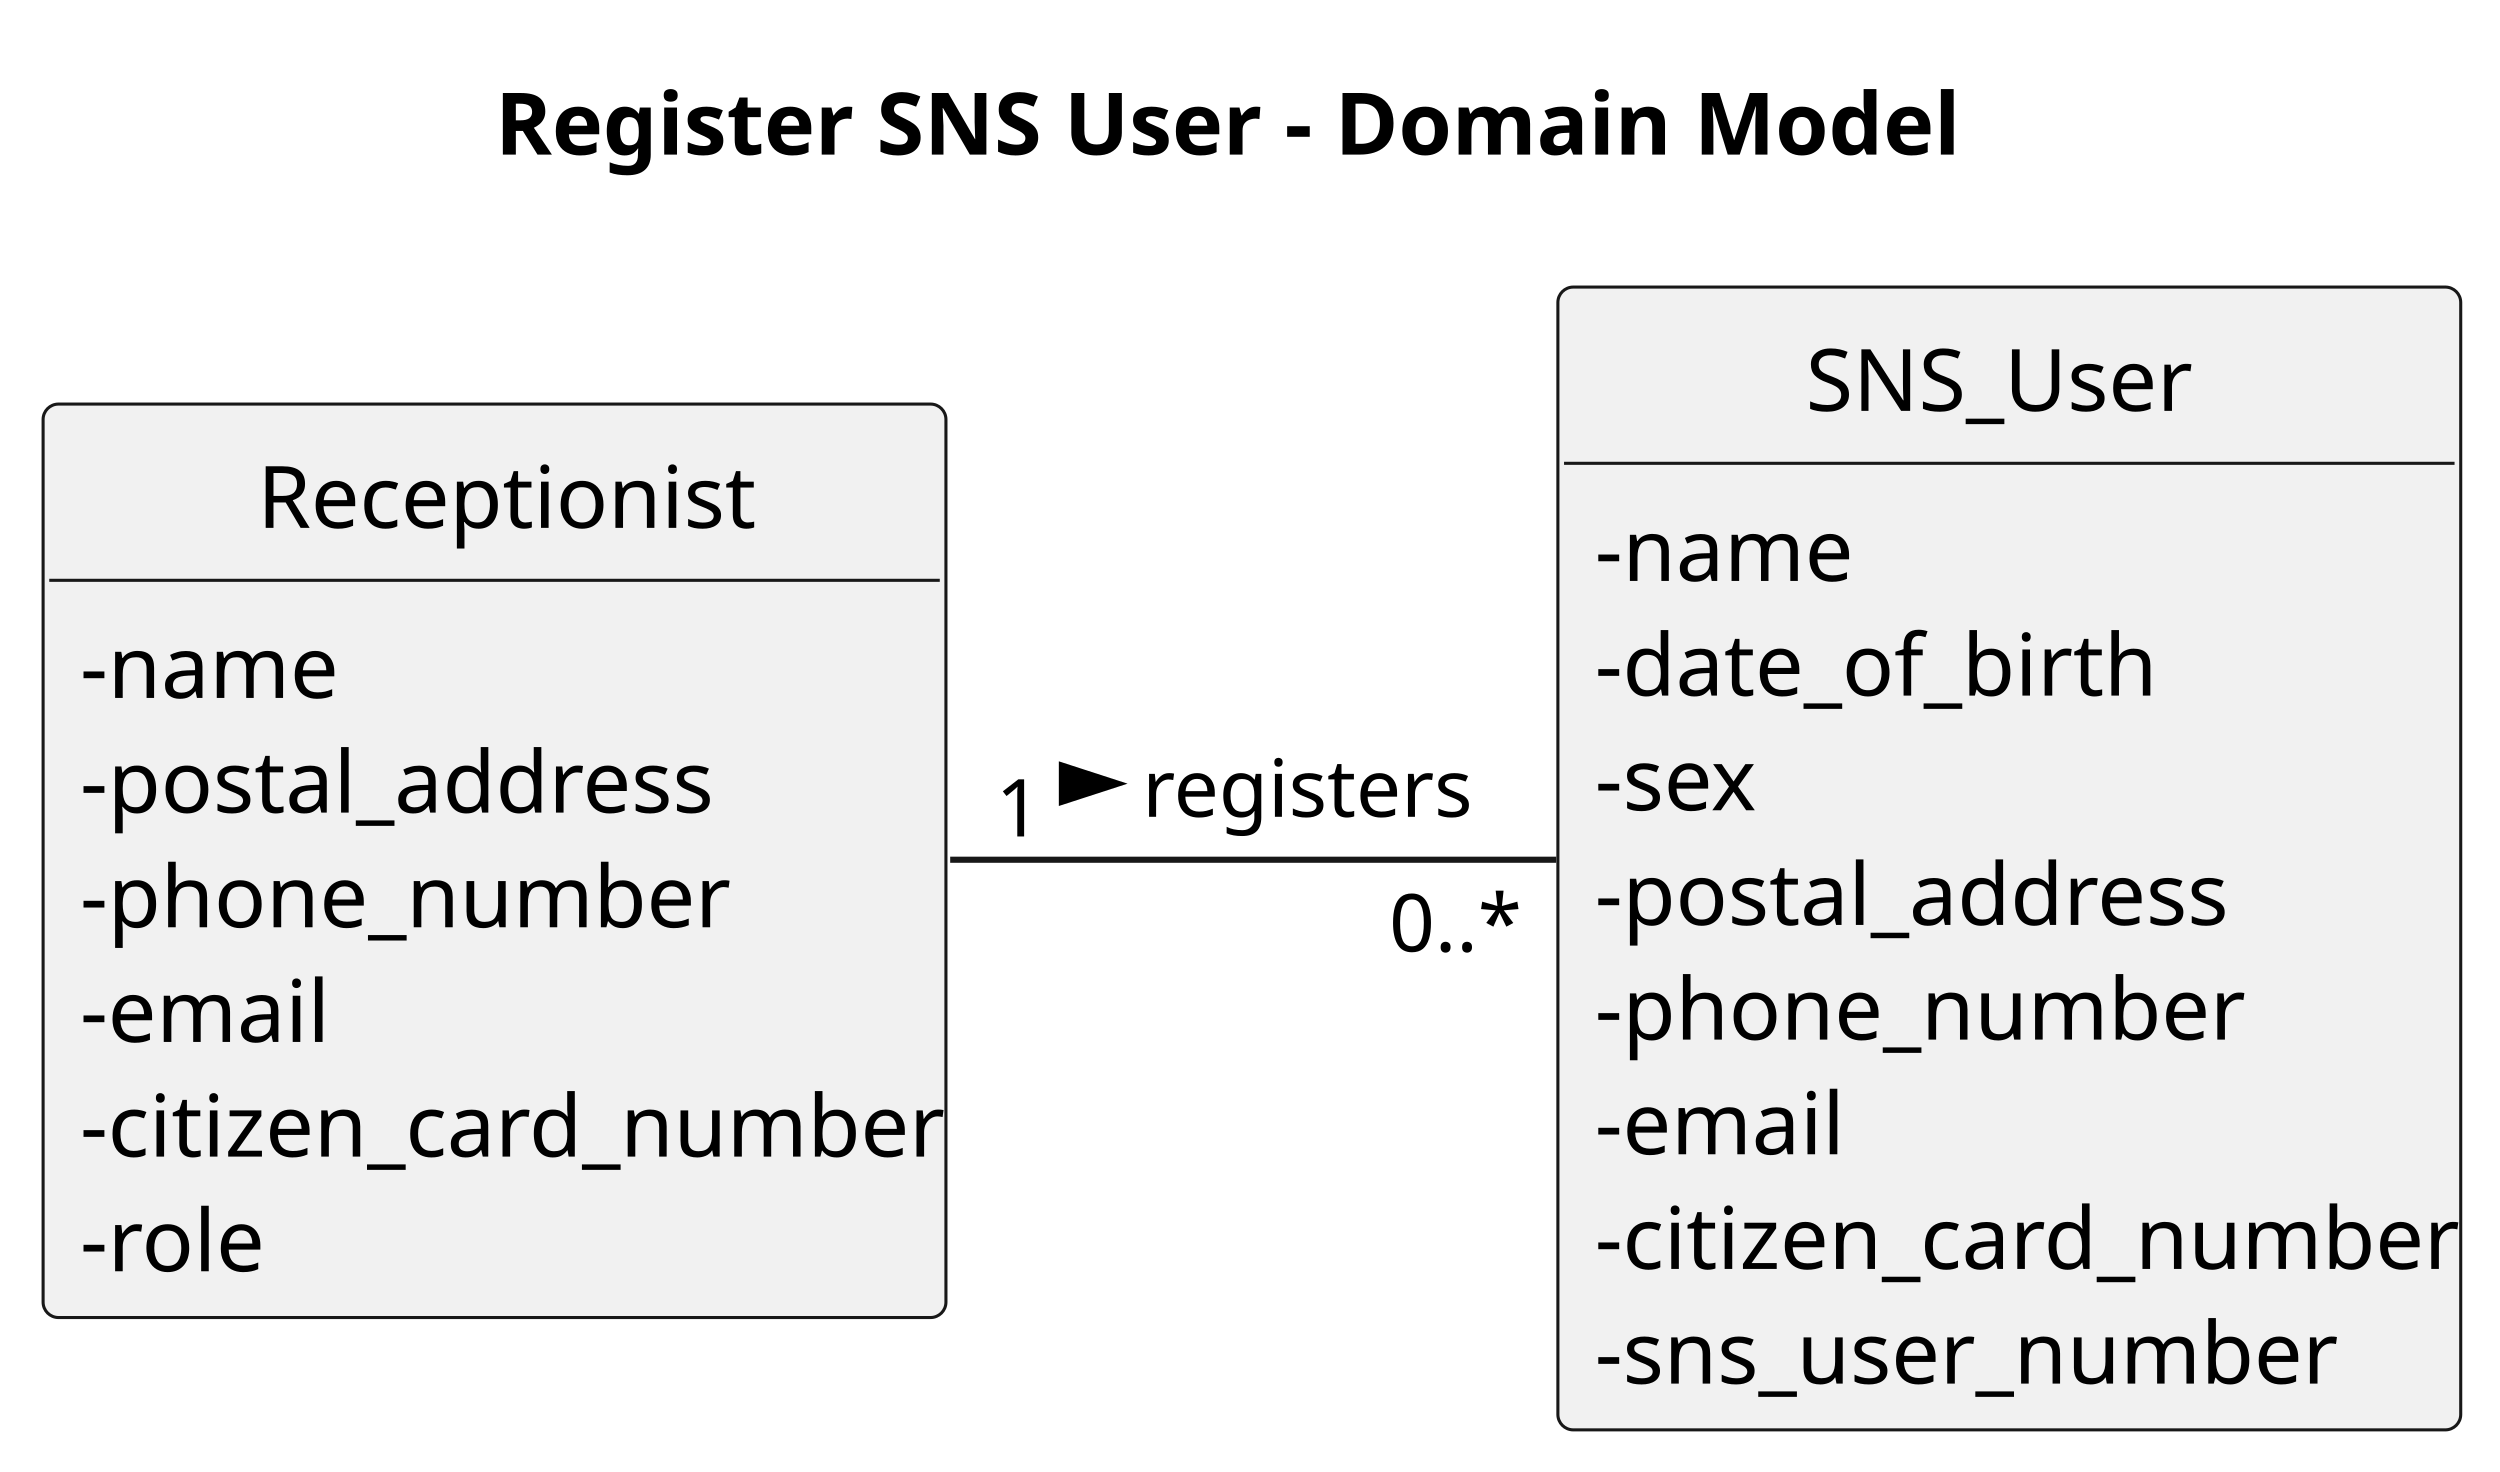
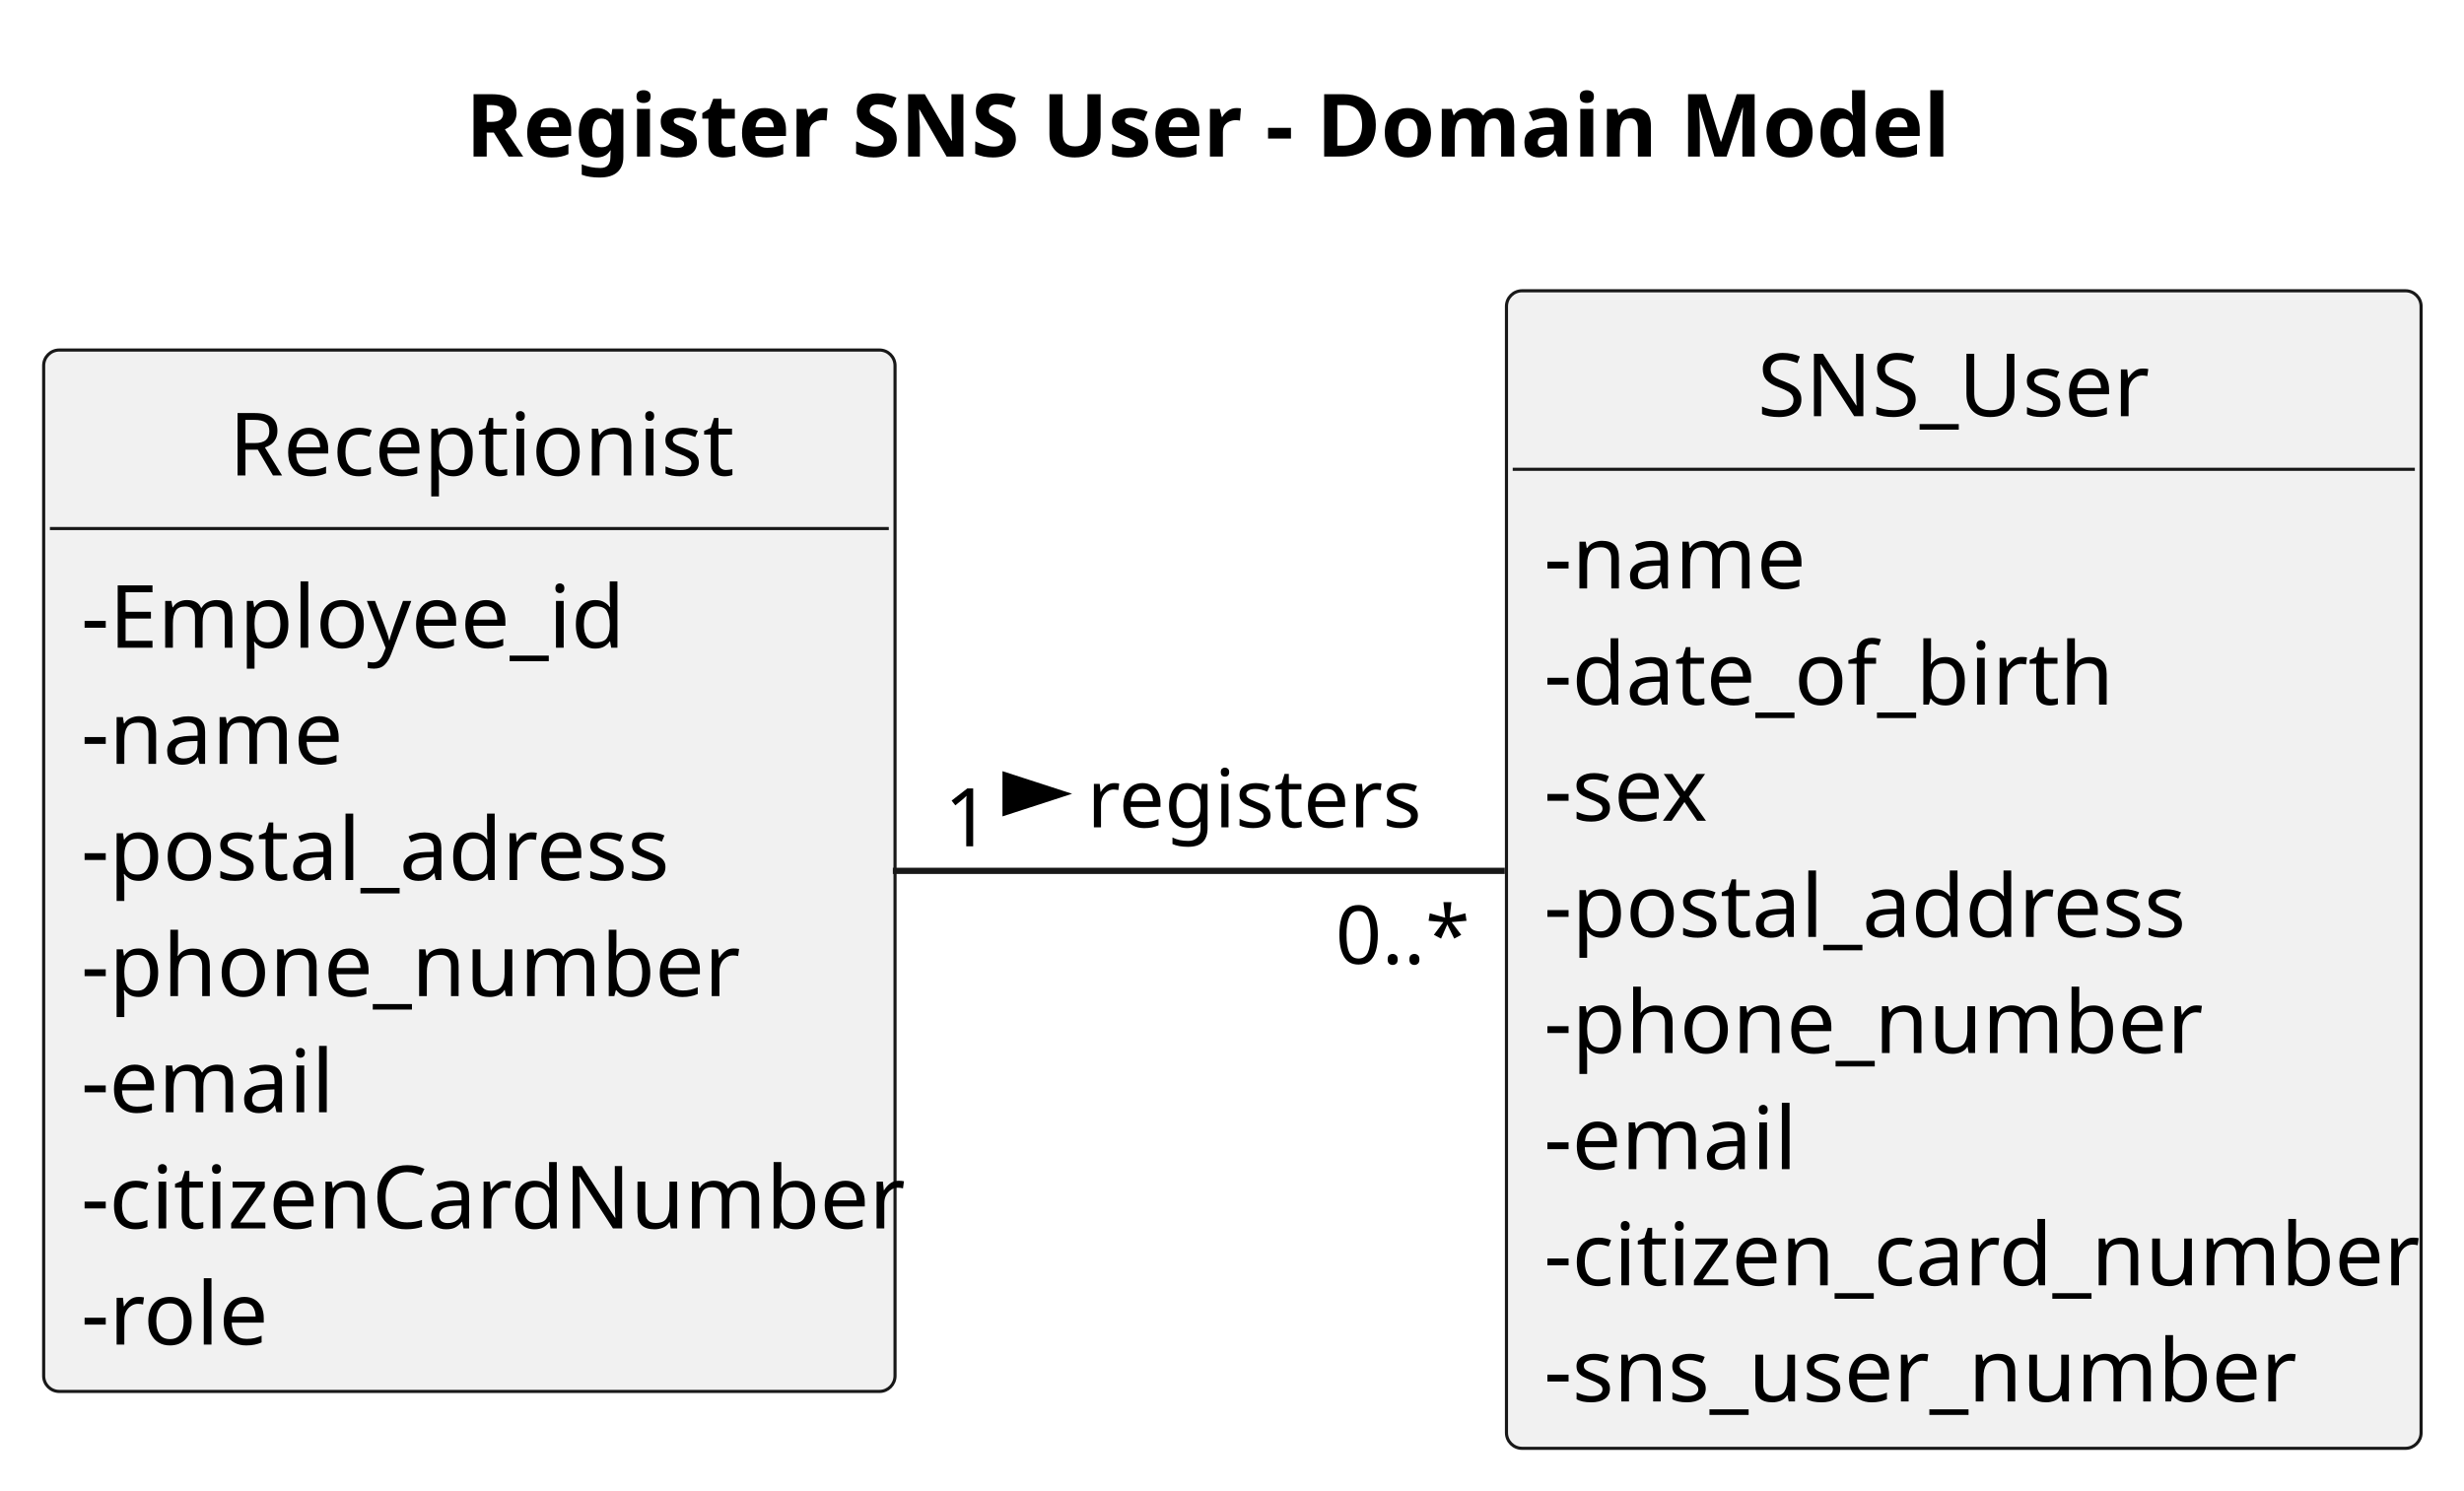
- <svg xmlns="http://www.w3.org/2000/svg" contentStyleType="text/css" data-diagram-type="CLASS" height="239px" preserveAspectRatio="none" style="width:406px;height:239px;background:#FFFFFF;" version="1.1" viewBox="0 0 406 239" width="406px" zoomAndPan="magnify">
+ <svg xmlns="http://www.w3.org/2000/svg" contentStyleType="text/css" height="239px" preserveAspectRatio="none" style="width:395px;height:239px;background:#FFFFFF;" version="1.1" viewBox="0 0 395 239" width="395px" zoomAndPan="magnify">
  <defs />
  <g>
-     <g class="title" data-source-line="7">
-       <text fill="#000000" font-family="sans-serif" font-size="14" font-weight="bold" lengthAdjust="spacing" textLength="231.827" x="80.397" y="25.107">Register SNS User - Domain Model</text>
+     <text fill="#000000" font-family="sans-serif" font-size="14" font-weight="bold" lengthAdjust="spacing" textLength="231.827" x="74.647" y="25.107">Register SNS User - Domain Model</text>
+     <g id="elem_Receptionist">
+       <rect codeLine="9" fill="#F1F1F1" height="166.969" id="Receptionist" rx="2.5" ry="2.5" style="stroke:#181818;stroke-width:0.5;" width="136.482" x="7" y="56.121" />
+       <text fill="#000000" font-family="sans-serif" font-size="14" lengthAdjust="spacing" textLength="77.041" x="36.721" y="76.228">Receptionist</text>
+       <line style="stroke:#181818;stroke-width:0.5;" x1="8" x2="142.482" y1="84.742" y2="84.742" />
+       <text fill="#000000" font-family="sans-serif" font-size="14" lengthAdjust="spacing" textLength="85.6" x="13" y="103.85">-Employee_id</text>
+       <text fill="#000000" font-family="sans-serif" font-size="14" lengthAdjust="spacing" textLength="39.683" x="13" y="122.471">-name</text>
+       <text fill="#000000" font-family="sans-serif" font-size="14" lengthAdjust="spacing" textLength="91.827" x="13" y="141.092">-postal_adress</text>
+       <text fill="#000000" font-family="sans-serif" font-size="14" lengthAdjust="spacing" textLength="98.848" x="13" y="159.713">-phone_number</text>
+       <text fill="#000000" font-family="sans-serif" font-size="14" lengthAdjust="spacing" textLength="38.117" x="13" y="178.334">-email</text>
+       <text fill="#000000" font-family="sans-serif" font-size="14" lengthAdjust="spacing" textLength="124.482" x="13" y="196.955">-citizenCardNumber</text>
+       <text fill="#000000" font-family="sans-serif" font-size="14" lengthAdjust="spacing" textLength="28.007" x="13" y="215.576">-role</text>
    </g>
-     <g class="entity" data-entity="Receptionist" data-source-line="9" data-uid="ent0002" id="entity_Receptionist">
-       <rect fill="#F1F1F1" height="148.348" rx="2.5" ry="2.5" style="stroke:#181818;stroke-width:0.5;" width="146.62" x="7" y="65.621" />
-       <text fill="#000000" font-family="sans-serif" font-size="14" lengthAdjust="spacing" textLength="77.041" x="41.79" y="85.728">Receptionist</text>
-       <line style="stroke:#181818;stroke-width:0.5;" x1="8" x2="152.62" y1="94.242" y2="94.242" />
-       <text fill="#000000" font-family="sans-serif" font-size="14" lengthAdjust="spacing" textLength="39.683" x="13" y="113.35">-name</text>
-       <text fill="#000000" font-family="sans-serif" font-size="14" lengthAdjust="spacing" textLength="99.613" x="13" y="131.971">-postal_address</text>
-       <text fill="#000000" font-family="sans-serif" font-size="14" lengthAdjust="spacing" textLength="98.848" x="13" y="150.592">-phone_number</text>
-       <text fill="#000000" font-family="sans-serif" font-size="14" lengthAdjust="spacing" textLength="38.117" x="13" y="169.213">-email</text>
-       <text fill="#000000" font-family="sans-serif" font-size="14" lengthAdjust="spacing" textLength="134.62" x="13" y="187.834">-citizen_card_number</text>
-       <text fill="#000000" font-family="sans-serif" font-size="14" lengthAdjust="spacing" textLength="28.007" x="13" y="206.455">-role</text>
+     <g id="elem_SNS_User">
+       <rect codeLine="19" fill="#F1F1F1" height="185.59" id="SNS_User" rx="2.5" ry="2.5" style="stroke:#181818;stroke-width:0.5;" width="146.62" x="241.5" y="46.621" />
+       <text fill="#000000" font-family="sans-serif" font-size="14" lengthAdjust="spacing" textLength="66.131" x="281.745" y="66.728">SNS_User</text>
+       <line style="stroke:#181818;stroke-width:0.5;" x1="242.5" x2="387.12" y1="75.242" y2="75.242" />
+       <text fill="#000000" font-family="sans-serif" font-size="14" lengthAdjust="spacing" textLength="39.683" x="247.5" y="94.35">-name</text>
+       <text fill="#000000" font-family="sans-serif" font-size="14" lengthAdjust="spacing" textLength="86.393" x="247.5" y="112.971">-date_of_birth</text>
+       <text fill="#000000" font-family="sans-serif" font-size="14" lengthAdjust="spacing" textLength="26.448" x="247.5" y="131.592">-sex</text>
+       <text fill="#000000" font-family="sans-serif" font-size="14" lengthAdjust="spacing" textLength="99.613" x="247.5" y="150.213">-postal_address</text>
+       <text fill="#000000" font-family="sans-serif" font-size="14" lengthAdjust="spacing" textLength="98.848" x="247.5" y="168.834">-phone_number</text>
+       <text fill="#000000" font-family="sans-serif" font-size="14" lengthAdjust="spacing" textLength="38.117" x="247.5" y="187.455">-email</text>
+       <text fill="#000000" font-family="sans-serif" font-size="14" lengthAdjust="spacing" textLength="134.62" x="247.5" y="206.076">-citizen_card_number</text>
+       <text fill="#000000" font-family="sans-serif" font-size="14" lengthAdjust="spacing" textLength="116.724" x="247.5" y="224.697">-sns_user_number</text>
    </g>
-     <g class="entity" data-entity="SNS_User" data-source-line="18" data-uid="ent0003" id="entity_SNS_User">
-       <rect fill="#F1F1F1" height="185.59" rx="2.5" ry="2.5" style="stroke:#181818;stroke-width:0.5;" width="146.62" x="253" y="46.621" />
-       <text fill="#000000" font-family="sans-serif" font-size="14" lengthAdjust="spacing" textLength="66.131" x="293.245" y="66.728">SNS_User</text>
-       <line style="stroke:#181818;stroke-width:0.5;" x1="254" x2="398.62" y1="75.242" y2="75.242" />
-       <text fill="#000000" font-family="sans-serif" font-size="14" lengthAdjust="spacing" textLength="39.683" x="259" y="94.35">-name</text>
-       <text fill="#000000" font-family="sans-serif" font-size="14" lengthAdjust="spacing" textLength="86.393" x="259" y="112.971">-date_of_birth</text>
-       <text fill="#000000" font-family="sans-serif" font-size="14" lengthAdjust="spacing" textLength="26.448" x="259" y="131.592">-sex</text>
-       <text fill="#000000" font-family="sans-serif" font-size="14" lengthAdjust="spacing" textLength="99.613" x="259" y="150.213">-postal_address</text>
-       <text fill="#000000" font-family="sans-serif" font-size="14" lengthAdjust="spacing" textLength="98.848" x="259" y="168.834">-phone_number</text>
-       <text fill="#000000" font-family="sans-serif" font-size="14" lengthAdjust="spacing" textLength="38.117" x="259" y="187.455">-email</text>
-       <text fill="#000000" font-family="sans-serif" font-size="14" lengthAdjust="spacing" textLength="134.62" x="259" y="206.076">-citizen_card_number</text>
-       <text fill="#000000" font-family="sans-serif" font-size="14" lengthAdjust="spacing" textLength="116.724" x="259" y="224.697">-sns_user_number</text>
-     </g>
-     <g class="link" data-entity-1="Receptionist" data-entity-2="SNS_User" data-source-line="29" data-uid="lnk4" id="link_Receptionist_SNS_User">
-       <path codeLine="29" d="M154.31,139.621 C185.44,139.621 221.61,139.621 252.74,139.621" fill="none" id="Receptionist-SNS_User" style="stroke:#181818;stroke-width:1;" />
-       <polygon fill="#000000" points="181.5,127.267,172.455,124.328,172.455,130.206,181.5,127.267" style="stroke:#000000;stroke-width:1;" />
-       <text fill="#000000" font-family="sans-serif" font-size="13" lengthAdjust="spacing" textLength="49.848" x="185.5" y="132.649">registers</text>
-       <text fill="#000000" font-family="sans-serif" font-size="13" lengthAdjust="spacing" textLength="7.23" x="161.708" y="135.837">1</text>
-       <text fill="#000000" font-family="sans-serif" font-size="13" lengthAdjust="spacing" textLength="19.513" x="225.588" y="154.521">0..*</text>
+     <g id="link_Receptionist_SNS_User">
+       <path codeLine="30" d="M143.13,139.621 C173.76,139.621 209.97,139.621 241.23,139.621 " fill="none" id="Receptionist-SNS_User" style="stroke:#181818;stroke-width:1.0;" />
+       <polygon fill="#000000" points="170.25,127.267,161.205,124.328,161.205,130.206,170.25,127.267" style="stroke:#000000;stroke-width:1.0;" />
+       <text fill="#000000" font-family="sans-serif" font-size="13" lengthAdjust="spacing" textLength="49.848" x="174.25" y="132.649">registers</text>
+       <text fill="#000000" font-family="sans-serif" font-size="13" lengthAdjust="spacing" textLength="7.23" x="151.398" y="135.685">1</text>
+       <text fill="#000000" font-family="sans-serif" font-size="13" lengthAdjust="spacing" textLength="19.513" x="214.077" y="154.521">0..*</text>
    </g>
  </g>
</svg>
